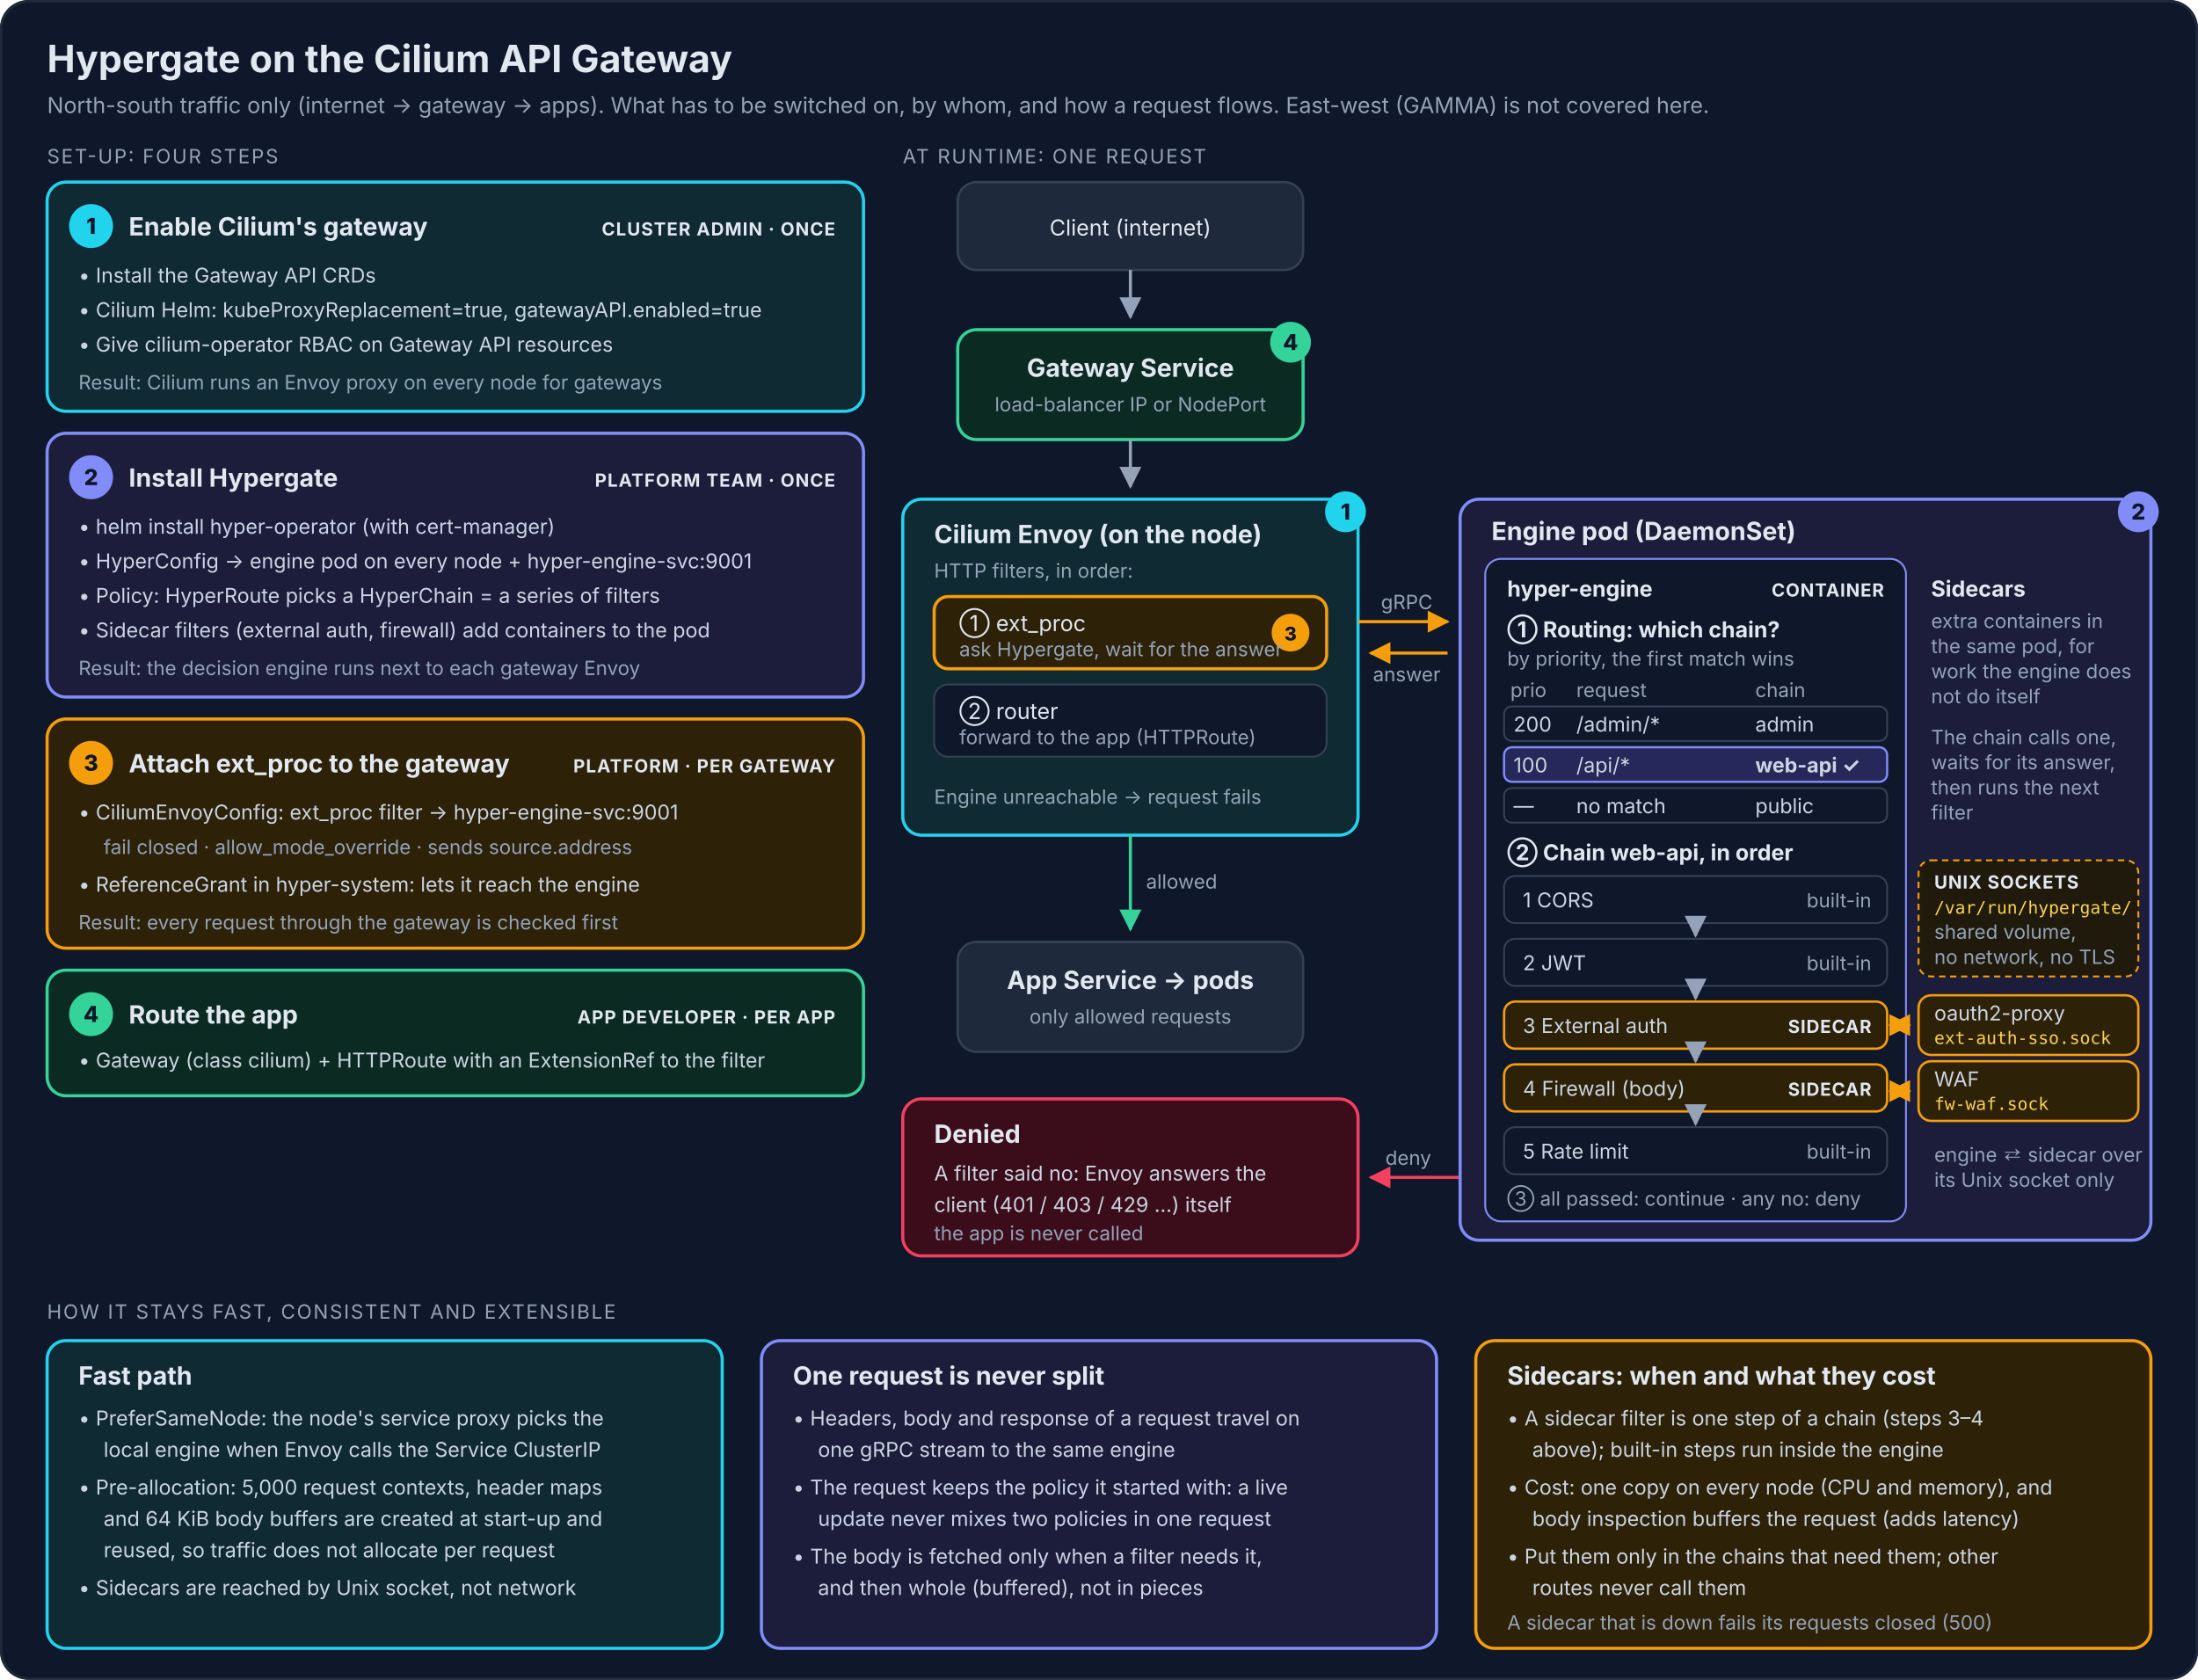
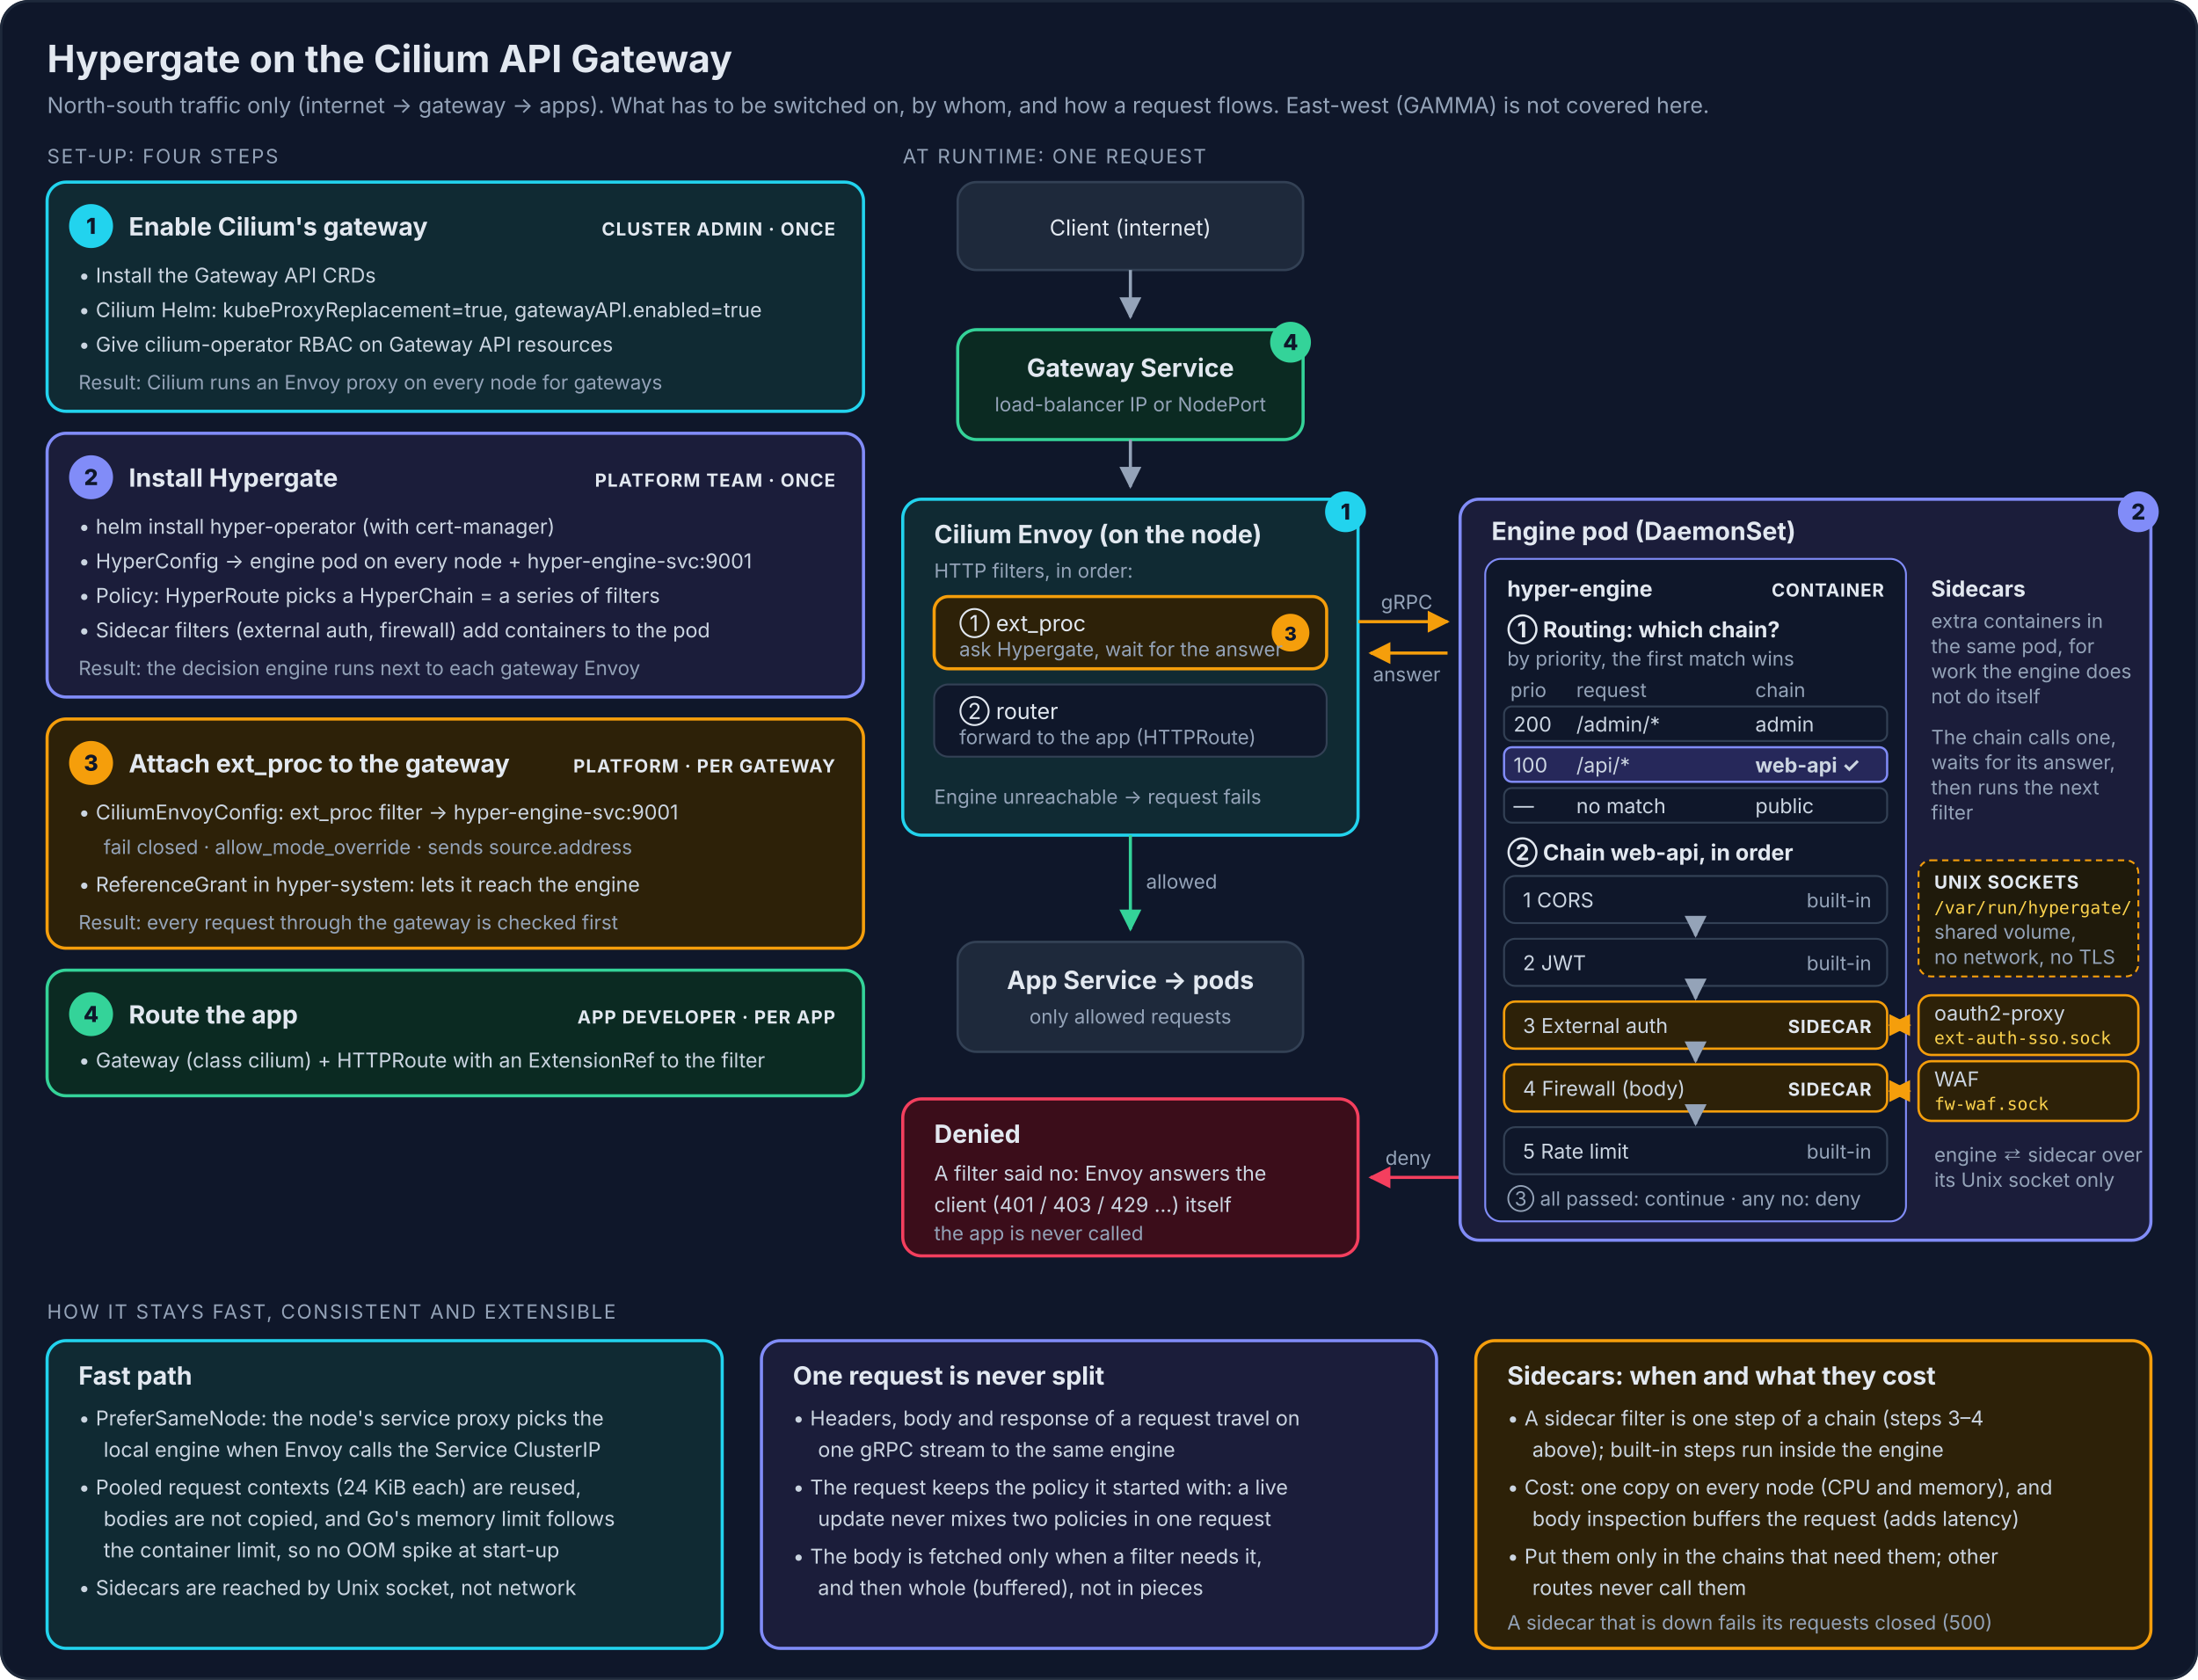
<svg xmlns="http://www.w3.org/2000/svg" viewBox="0 0 1400 1070" role="img" aria-labelledby="t d">
  <defs>
    <style>
      text { font-family: Inter, 'Segoe UI', Helvetica, Arial, sans-serif; fill: #E2E8F0; }
      .title { font-size: 24px; font-weight: 700; }
      .sub { font-size: 14px; fill: #94A3B8; }
      .h { font-size: 16px; font-weight: 700; }
      .b { font-size: 14px; }
      .bb { font-size: 14px; font-weight: 700; }
      .s { font-size: 13px; fill: #CBD5E1; }
      .m { font-size: 12.5px; fill: #94A3B8; }
      .tag { font-size: 11.5px; font-weight: 700; letter-spacing: 0.04em; }
      .cap { font-size: 12.5px; fill: #94A3B8; letter-spacing: 0.08em; }
      .who { font-size: 11.5px; font-weight: 700; letter-spacing: 0.05em; }
      .num { font-size: 14px; font-weight: 800; fill: #0F172A; }
      .mono { font-family: 'JetBrains Mono', 'SFMono-Regular', Menlo, Consolas, monospace; font-size: 11px; fill: #FCD34D; }
      .c1 { fill: #102A33; stroke: #22D3EE; stroke-width: 2; }
      .c2 { fill: #1B1D3A; stroke: #818CF8; stroke-width: 2; }
      .c3 { fill: #2D2108; stroke: #F59E0B; stroke-width: 2; }
      .c4 { fill: #0B2A22; stroke: #34D399; stroke-width: 2; }
      .box { fill: #1E293B; stroke: #334155; stroke-width: 1.5; }
      .inner { fill: #0F172A; stroke: #334155; stroke-width: 1.2; }
      .ctr { fill: #0F172A; stroke: #818CF8; stroke-width: 1.2; }
      .side { fill: #2D2108; stroke: #F59E0B; stroke-width: 1.5; }
      .sock { fill: #1F1A0B; stroke: #F59E0B; stroke-width: 1.2; stroke-dasharray: 4 3; }
      .bad { fill: #3B0D1A; stroke: #F43F5E; stroke-width: 2; }
      .ln { stroke: #94A3B8; stroke-width: 2; fill: none; }
      .lna { stroke: #F59E0B; stroke-width: 2; fill: none; }
      .lnr { stroke: #F43F5E; stroke-width: 2; fill: none; }
      .lng { stroke: #34D399; stroke-width: 2; fill: none; }
    </style>
    <marker id="a" viewBox="0 0 10 10" refX="9" refY="5" markerWidth="7" markerHeight="7" orient="auto">
      <path d="M0,0 L10,5 L0,10 z" fill="#94A3B8" />
    </marker>
    <marker id="aa" viewBox="0 0 10 10" refX="9" refY="5" markerWidth="7" markerHeight="7" orient="auto-start-reverse">
      <path d="M0,0 L10,5 L0,10 z" fill="#F59E0B" />
    </marker>
    <marker id="ar" viewBox="0 0 10 10" refX="9" refY="5" markerWidth="7" markerHeight="7" orient="auto">
      <path d="M0,0 L10,5 L0,10 z" fill="#F43F5E" />
    </marker>
    <marker id="ag" viewBox="0 0 10 10" refX="9" refY="5" markerWidth="7" markerHeight="7" orient="auto">
      <path d="M0,0 L10,5 L0,10 z" fill="#34D399" />
    </marker>
  </defs>
  <rect x="0" y="0" width="1400" height="1070" rx="18" fill="#0F172A" />
  <rect x="0.75" y="0.75" width="1398.5" height="1068.5" rx="18" fill="none" stroke="#1E293B" stroke-width="1.5" />
  <text x="30" y="46" class="title">Hypergate on the Cilium API Gateway</text>
  <text x="30" y="72" class="sub">North-south traffic only (internet → gateway → apps). What has to be switched on, by whom, and how a request flows. East-west (GAMMA) is not covered here.</text>
  <text x="30" y="104" class="cap">SET-UP: FOUR STEPS</text>
  <text x="575" y="104" class="cap">AT RUNTIME: ONE REQUEST</text>
  <rect x="30" y="116" width="520" height="146" rx="12" class="c1" />
  <circle cx="58" cy="144" r="14" fill="#22D3EE" />
  <text x="58" y="149" class="num" text-anchor="middle">1</text>
  <text x="82" y="150" class="h">Enable Cilium's gateway</text>
  <text x="532" y="150" class="who" text-anchor="end" fill="#67E8F9">CLUSTER ADMIN · ONCE</text>
  <text x="50" y="180" class="s">• Install the Gateway API CRDs</text>
  <text x="50" y="202" class="s">• Cilium Helm: kubeProxyReplacement=true, gatewayAPI.enabled=true</text>
  <text x="50" y="224" class="s">• Give cilium-operator RBAC on Gateway API resources</text>
  <text x="50" y="248" class="m">Result: Cilium runs an Envoy proxy on every node for gateways</text>
  <rect x="30" y="276" width="520" height="168" rx="12" class="c2" />
  <circle cx="58" cy="304" r="14" fill="#818CF8" />
  <text x="58" y="309" class="num" text-anchor="middle">2</text>
  <text x="82" y="310" class="h">Install Hypergate</text>
  <text x="532" y="310" class="who" text-anchor="end" fill="#A5B4FC">PLATFORM TEAM · ONCE</text>
  <text x="50" y="340" class="s">• helm install hyper-operator (with cert-manager)</text>
  <text x="50" y="362" class="s">• HyperConfig → engine pod on every node + hyper-engine-svc:9001</text>
  <text x="50" y="384" class="s">• Policy: HyperRoute picks a HyperChain = a series of filters</text>
  <text x="50" y="406" class="s">• Sidecar filters (external auth, firewall) add containers to the pod</text>
  <text x="50" y="430" class="m">Result: the decision engine runs next to each gateway Envoy</text>
  <rect x="30" y="458" width="520" height="146" rx="12" class="c3" />
  <circle cx="58" cy="486" r="14" fill="#F59E0B" />
  <text x="58" y="491" class="num" text-anchor="middle">3</text>
  <text x="82" y="492" class="h">Attach ext_proc to the gateway</text>
  <text x="532" y="492" class="who" text-anchor="end" fill="#FCD34D">PLATFORM · PER GATEWAY</text>
  <text x="50" y="522" class="s">• CiliumEnvoyConfig: ext_proc filter → hyper-engine-svc:9001</text>
  <text x="66" y="544" class="m">fail closed · allow_mode_override · sends source.address</text>
  <text x="50" y="568" class="s">• ReferenceGrant in hyper-system: lets it reach the engine</text>
  <text x="50" y="592" class="m">Result: every request through the gateway is checked first</text>
  <rect x="30" y="618" width="520" height="80" rx="12" class="c4" />
  <circle cx="58" cy="646" r="14" fill="#34D399" />
  <text x="58" y="651" class="num" text-anchor="middle">4</text>
  <text x="82" y="652" class="h">Route the app</text>
  <text x="532" y="652" class="who" text-anchor="end" fill="#6EE7B7">APP DEVELOPER · PER APP</text>
  <text x="50" y="680" class="s">• Gateway (class cilium) + HTTPRoute with an ExtensionRef to the filter</text>
  <rect x="610" y="116" width="220" height="56" rx="12" class="box" />
  <text x="720" y="150" class="b" text-anchor="middle">Client (internet)</text>
  <rect x="610" y="210" width="220" height="70" rx="12" class="c4" />
  <circle cx="822" cy="218" r="13" fill="#34D399" />
  <text x="822" y="223" class="num" text-anchor="middle">4</text>
  <text x="720" y="240" class="h" text-anchor="middle">Gateway Service</text>
  <text x="720" y="262" class="m" text-anchor="middle">load-balancer IP or NodePort</text>
  <path d="M720 172 V 202" class="ln" marker-end="url(#a)" />
  <rect x="575" y="318" width="290" height="214" rx="12" class="c1" />
  <circle cx="857" cy="326" r="13" fill="#22D3EE" />
  <text x="857" y="331" class="num" text-anchor="middle">1</text>
  <text x="595" y="346" class="h">Cilium Envoy (on the node)</text>
  <text x="595" y="368" class="m">HTTP filters, in order:</text>
  <rect x="595" y="380" width="250" height="46" rx="9" class="c3" />
  <circle cx="822" cy="403" r="12" fill="#F59E0B" />
  <text x="822" y="408" class="num" text-anchor="middle" style="font-size:12px">3</text>
  <text x="611" y="402" class="b">① ext_proc</text>
  <text x="611" y="418" class="m">ask Hypergate, wait for the answer</text>
  <rect x="595" y="436" width="250" height="46" rx="9" class="inner" />
  <text x="611" y="458" class="b">② router</text>
  <text x="611" y="474" class="m">forward to the app (HTTPRoute)</text>
  <text x="595" y="512" class="m">Engine unreachable → request fails</text>
  <path d="M720 280 V 310" class="ln" marker-end="url(#a)" />
  <path d="M865 396 H 922" class="lna" marker-end="url(#aa)" />
  <text x="896" y="388" class="m" text-anchor="middle" fill="#FCD34D">gRPC</text>
  <path d="M922 416 H 873" class="lna" marker-end="url(#aa)" />
  <text x="896" y="434" class="m" text-anchor="middle" fill="#FCD34D">answer</text>
  <rect x="610" y="600" width="220" height="70" rx="12" class="box" />
  <text x="720" y="630" class="h" text-anchor="middle">App Service → pods</text>
  <text x="720" y="652" class="m" text-anchor="middle">only allowed requests</text>
  <path d="M720 532 V 592" class="lng" marker-end="url(#ag)" />
  <text x="730" y="566" class="m" fill="#6EE7B7">allowed</text>
  <rect x="575" y="700" width="290" height="100" rx="12" class="bad" />
  <text x="595" y="728" class="h" fill="#FECDD3">Denied</text>
  <text x="595" y="752" class="s" fill="#FDA4AF">A filter said no: Envoy answers the</text>
  <text x="595" y="772" class="s" fill="#FDA4AF">client (401 / 403 / 429 …) itself</text>
  <text x="595" y="790" class="m" fill="#FDA4AF">the app is never called</text>
  <path d="M930 750 H 873" class="lnr" marker-end="url(#ar)" />
  <text x="897" y="742" class="m" text-anchor="middle" fill="#FDA4AF">deny</text>
  <rect x="930" y="318" width="440" height="472" rx="12" class="c2" />
  <circle cx="1362" cy="326" r="13" fill="#818CF8" />
  <text x="1362" y="331" class="num" text-anchor="middle">2</text>
  <text x="950" y="344" class="h">Engine pod (DaemonSet)</text>
  <rect x="946" y="356" width="268" height="422" rx="10" class="ctr" />
  <text x="960" y="380" class="bb">hyper-engine</text>
  <text x="1200" y="380" class="tag" text-anchor="end" fill="#A5B4FC">CONTAINER</text>
  <text x="960" y="406" class="bb">① Routing: which chain?</text>
  <text x="960" y="424" class="m">by priority, the first match wins</text>
  <text x="962" y="444" class="m">prio</text>
  <text x="1004" y="444" class="m">request</text>
  <text x="1118" y="444" class="m">chain</text>
  <rect x="958" y="450" width="244" height="22" rx="5" class="inner" />
  <text x="964" y="466" class="s">200</text>
  <text x="1004" y="466" class="s">/admin/*</text>
  <text x="1118" y="466" class="s">admin</text>
  <rect x="958" y="476" width="244" height="22" rx="5" fill="#26285A" stroke="#818CF8" stroke-width="1.4" />
  <text x="964" y="492" class="s">100</text>
  <text x="1004" y="492" class="s">/api/*</text>
  <text x="1118" y="492" class="s" font-weight="700">web-api ✓</text>
  <rect x="958" y="502" width="244" height="22" rx="5" class="inner" />
  <text x="964" y="518" class="s">—</text>
  <text x="1004" y="518" class="s">no match</text>
  <text x="1118" y="518" class="s">public</text>
  <text x="960" y="548" class="bb">② Chain web-api, in order</text>
  <rect x="958" y="558" width="244" height="30" rx="7" class="inner" />
  <text x="970" y="578" class="s">1  CORS</text>
  <text x="1192" y="578" class="m" text-anchor="end">built-in</text>
  <path d="M1080 588 V 596" class="ln" marker-end="url(#a)" />
  <rect x="958" y="598" width="244" height="30" rx="7" class="inner" />
  <text x="970" y="618" class="s">2  JWT</text>
  <text x="1192" y="618" class="m" text-anchor="end">built-in</text>
  <path d="M1080 628 V 636" class="ln" marker-end="url(#a)" />
  <rect x="958" y="638" width="244" height="30" rx="7" class="side" />
  <text x="970" y="658" class="s">3  External auth</text>
  <text x="1192" y="658" class="tag" text-anchor="end" fill="#FCD34D">SIDECAR</text>
  <path d="M1080 668 V 676" class="ln" marker-end="url(#a)" />
  <rect x="958" y="678" width="244" height="30" rx="7" class="side" />
  <text x="970" y="698" class="s">4  Firewall (body)</text>
  <text x="1192" y="698" class="tag" text-anchor="end" fill="#FCD34D">SIDECAR</text>
  <path d="M1080 708 V 716" class="ln" marker-end="url(#a)" />
  <rect x="958" y="718" width="244" height="30" rx="7" class="inner" />
  <text x="970" y="738" class="s">5  Rate limit</text>
  <text x="1192" y="738" class="m" text-anchor="end">built-in</text>
  <text x="960" y="768" class="m">③ all passed: continue · any no: deny</text>
  <text x="1230" y="380" class="bb">Sidecars</text>
  <text x="1230" y="400" class="m">extra containers in</text>
  <text x="1230" y="416" class="m">the same pod, for</text>
  <text x="1230" y="432" class="m">work the engine does</text>
  <text x="1230" y="448" class="m">not do itself</text>
  <text x="1230" y="474" class="m">The chain calls one,</text>
  <text x="1230" y="490" class="m">waits for its answer,</text>
  <text x="1230" y="506" class="m">then runs the next</text>
  <text x="1230" y="522" class="m">filter</text>
  <rect x="1222" y="548" width="140" height="74" rx="8" class="sock" />
  <text x="1232" y="566" class="tag" fill="#FCD34D">UNIX SOCKETS</text>
  <text x="1232" y="582" class="mono">/var/run/hypergate/</text>
  <text x="1232" y="598" class="m">shared volume,</text>
  <text x="1232" y="614" class="m">no network, no TLS</text>
  <rect x="1222" y="634" width="140" height="38" rx="8" class="side" />
  <text x="1232" y="650" class="s">oauth2-proxy</text>
  <text x="1232" y="665" class="mono">ext-auth-sso.sock</text>
  <rect x="1222" y="676" width="140" height="38" rx="8" class="side" />
  <text x="1232" y="692" class="s">WAF</text>
  <text x="1232" y="707" class="mono">fw-waf.sock</text>
  <path d="M1204 653 H 1216" class="lna" marker-start="url(#aa)" marker-end="url(#aa)" />
  <path d="M1204 695 H 1216" class="lna" marker-start="url(#aa)" marker-end="url(#aa)" />
  <text x="1232" y="740" class="m">engine ⇄ sidecar over</text>
  <text x="1232" y="756" class="m">its Unix socket only</text>
  <text x="30" y="840" class="cap">HOW IT STAYS FAST, CONSISTENT AND EXTENSIBLE</text>
  <rect x="30" y="854" width="430" height="196" rx="12" class="c1" />
  <text x="50" y="882" class="h">Fast path</text>
  <text x="50" y="908" class="s">• PreferSameNode: the node's service proxy picks the</text>
  <text x="66" y="928" class="s">local engine when Envoy calls the Service ClusterIP</text>
-   <text x="50" y="952" class="s">• Pre-allocation: 5,000 request contexts, header maps</text>
-   <text x="66" y="972" class="s">and 64 KiB body buffers are created at start-up and</text>
-   <text x="66" y="992" class="s">reused, so traffic does not allocate per request</text>
+   <text x="50" y="952" class="s">• Pooled request contexts (24 KiB each) are reused,</text>
+   <text x="66" y="972" class="s">bodies are not copied, and Go's memory limit follows</text>
+   <text x="66" y="992" class="s">the container limit, so no OOM spike at start-up</text>
  <text x="50" y="1016" class="s">• Sidecars are reached by Unix socket, not network</text>
  <rect x="485" y="854" width="430" height="196" rx="12" class="c2" />
  <text x="505" y="882" class="h">One request is never split</text>
  <text x="505" y="908" class="s">• Headers, body and response of a request travel on</text>
  <text x="521" y="928" class="s">one gRPC stream to the same engine</text>
  <text x="505" y="952" class="s">• The request keeps the policy it started with: a live</text>
  <text x="521" y="972" class="s">update never mixes two policies in one request</text>
  <text x="505" y="996" class="s">• The body is fetched only when a filter needs it,</text>
  <text x="521" y="1016" class="s">and then whole (buffered), not in pieces</text>
  <rect x="940" y="854" width="430" height="196" rx="12" class="c3" />
  <text x="960" y="882" class="h">Sidecars: when and what they cost</text>
  <text x="960" y="908" class="s">• A sidecar filter is one step of a chain (steps 3–4</text>
  <text x="976" y="928" class="s">above); built-in steps run inside the engine</text>
  <text x="960" y="952" class="s">• Cost: one copy on every node (CPU and memory), and</text>
  <text x="976" y="972" class="s">body inspection buffers the request (adds latency)</text>
  <text x="960" y="996" class="s">• Put them only in the chains that need them; other</text>
  <text x="976" y="1016" class="s">routes never call them</text>
  <text x="960" y="1038" class="m">A sidecar that is down fails its requests closed (500)</text>
</svg>
